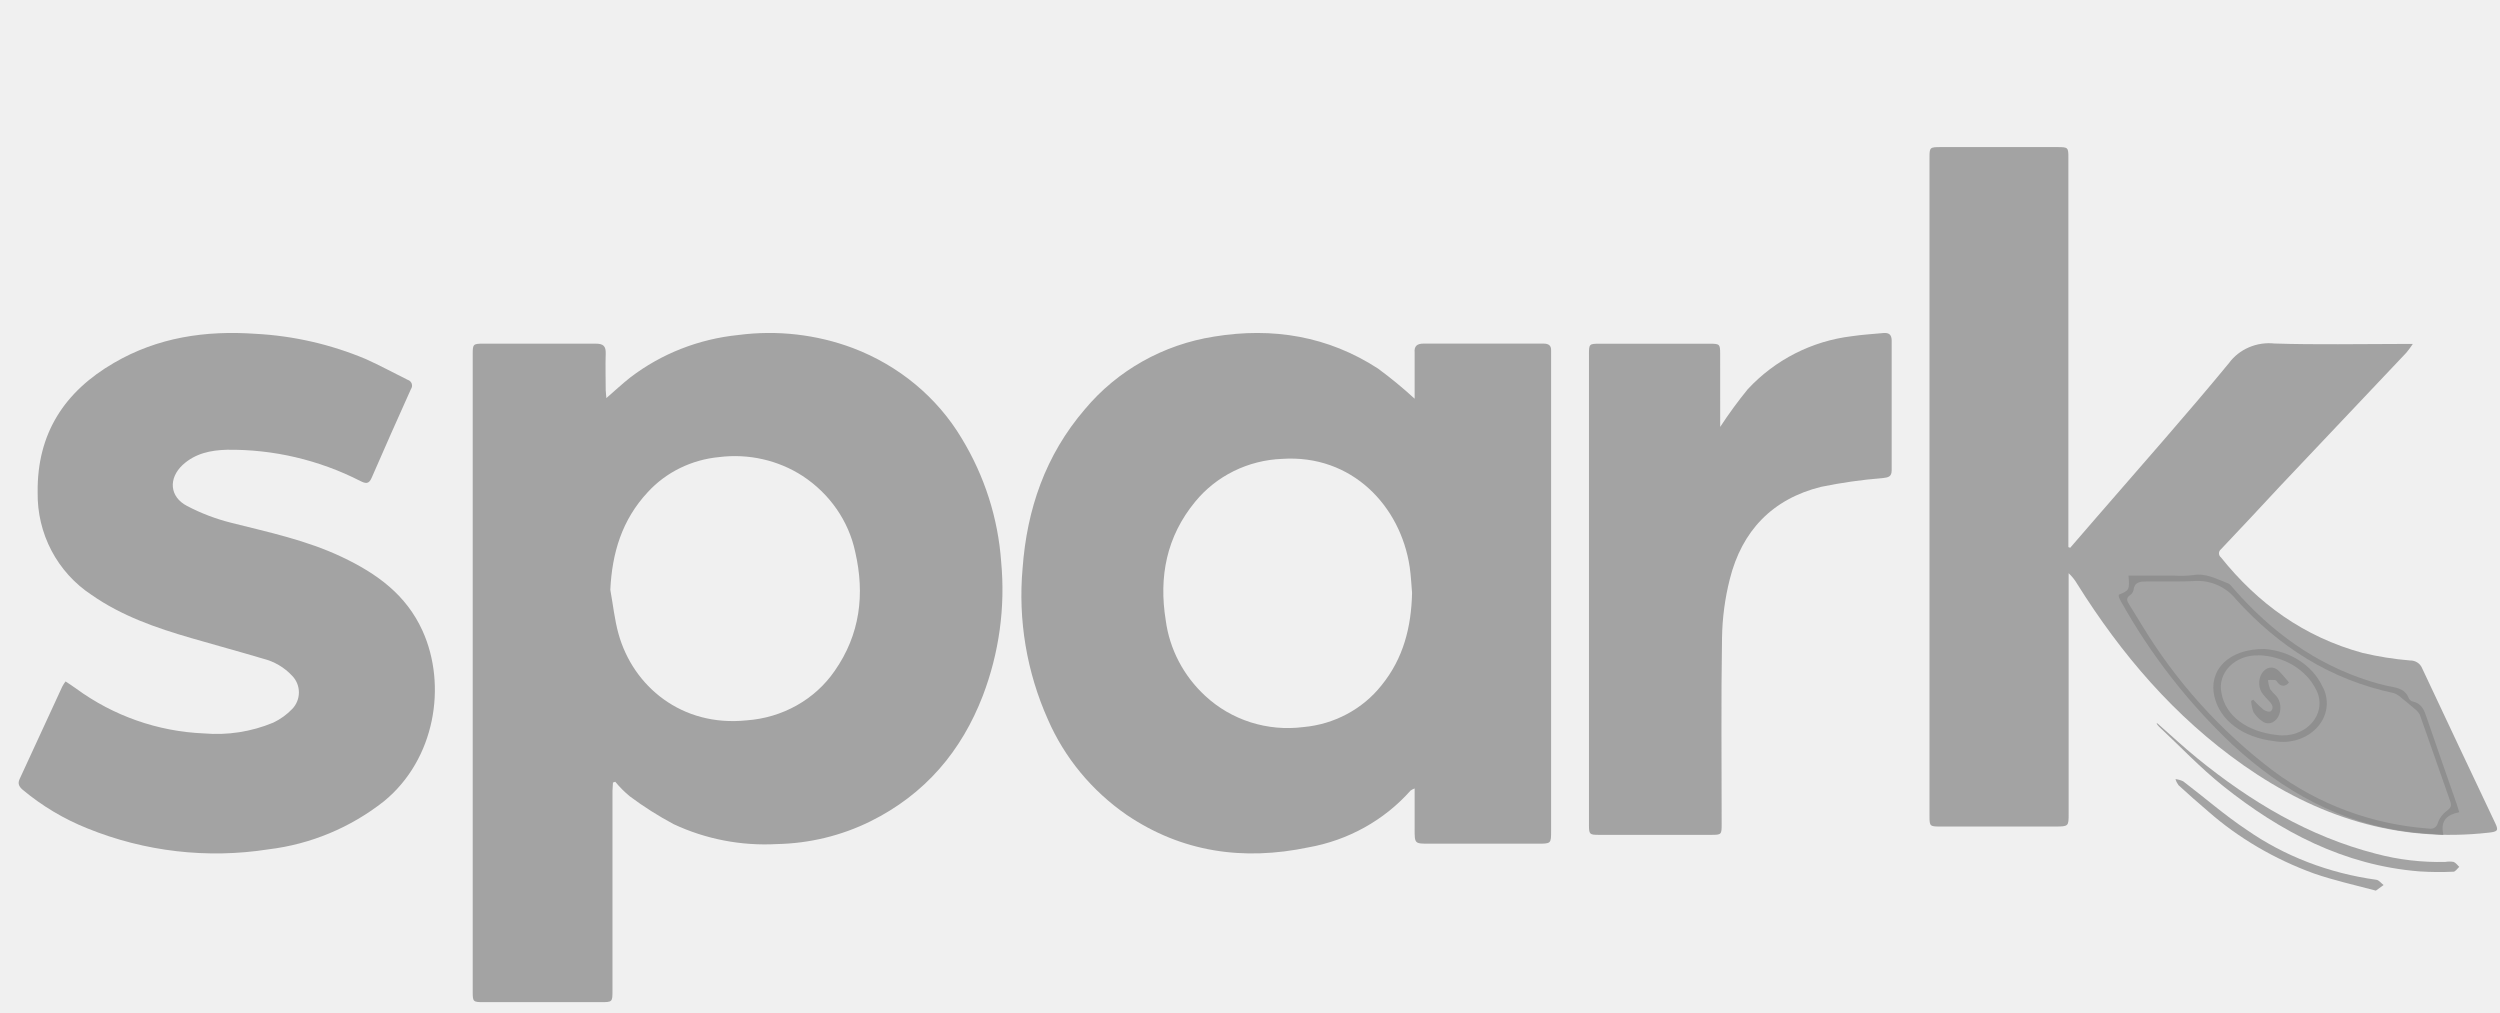
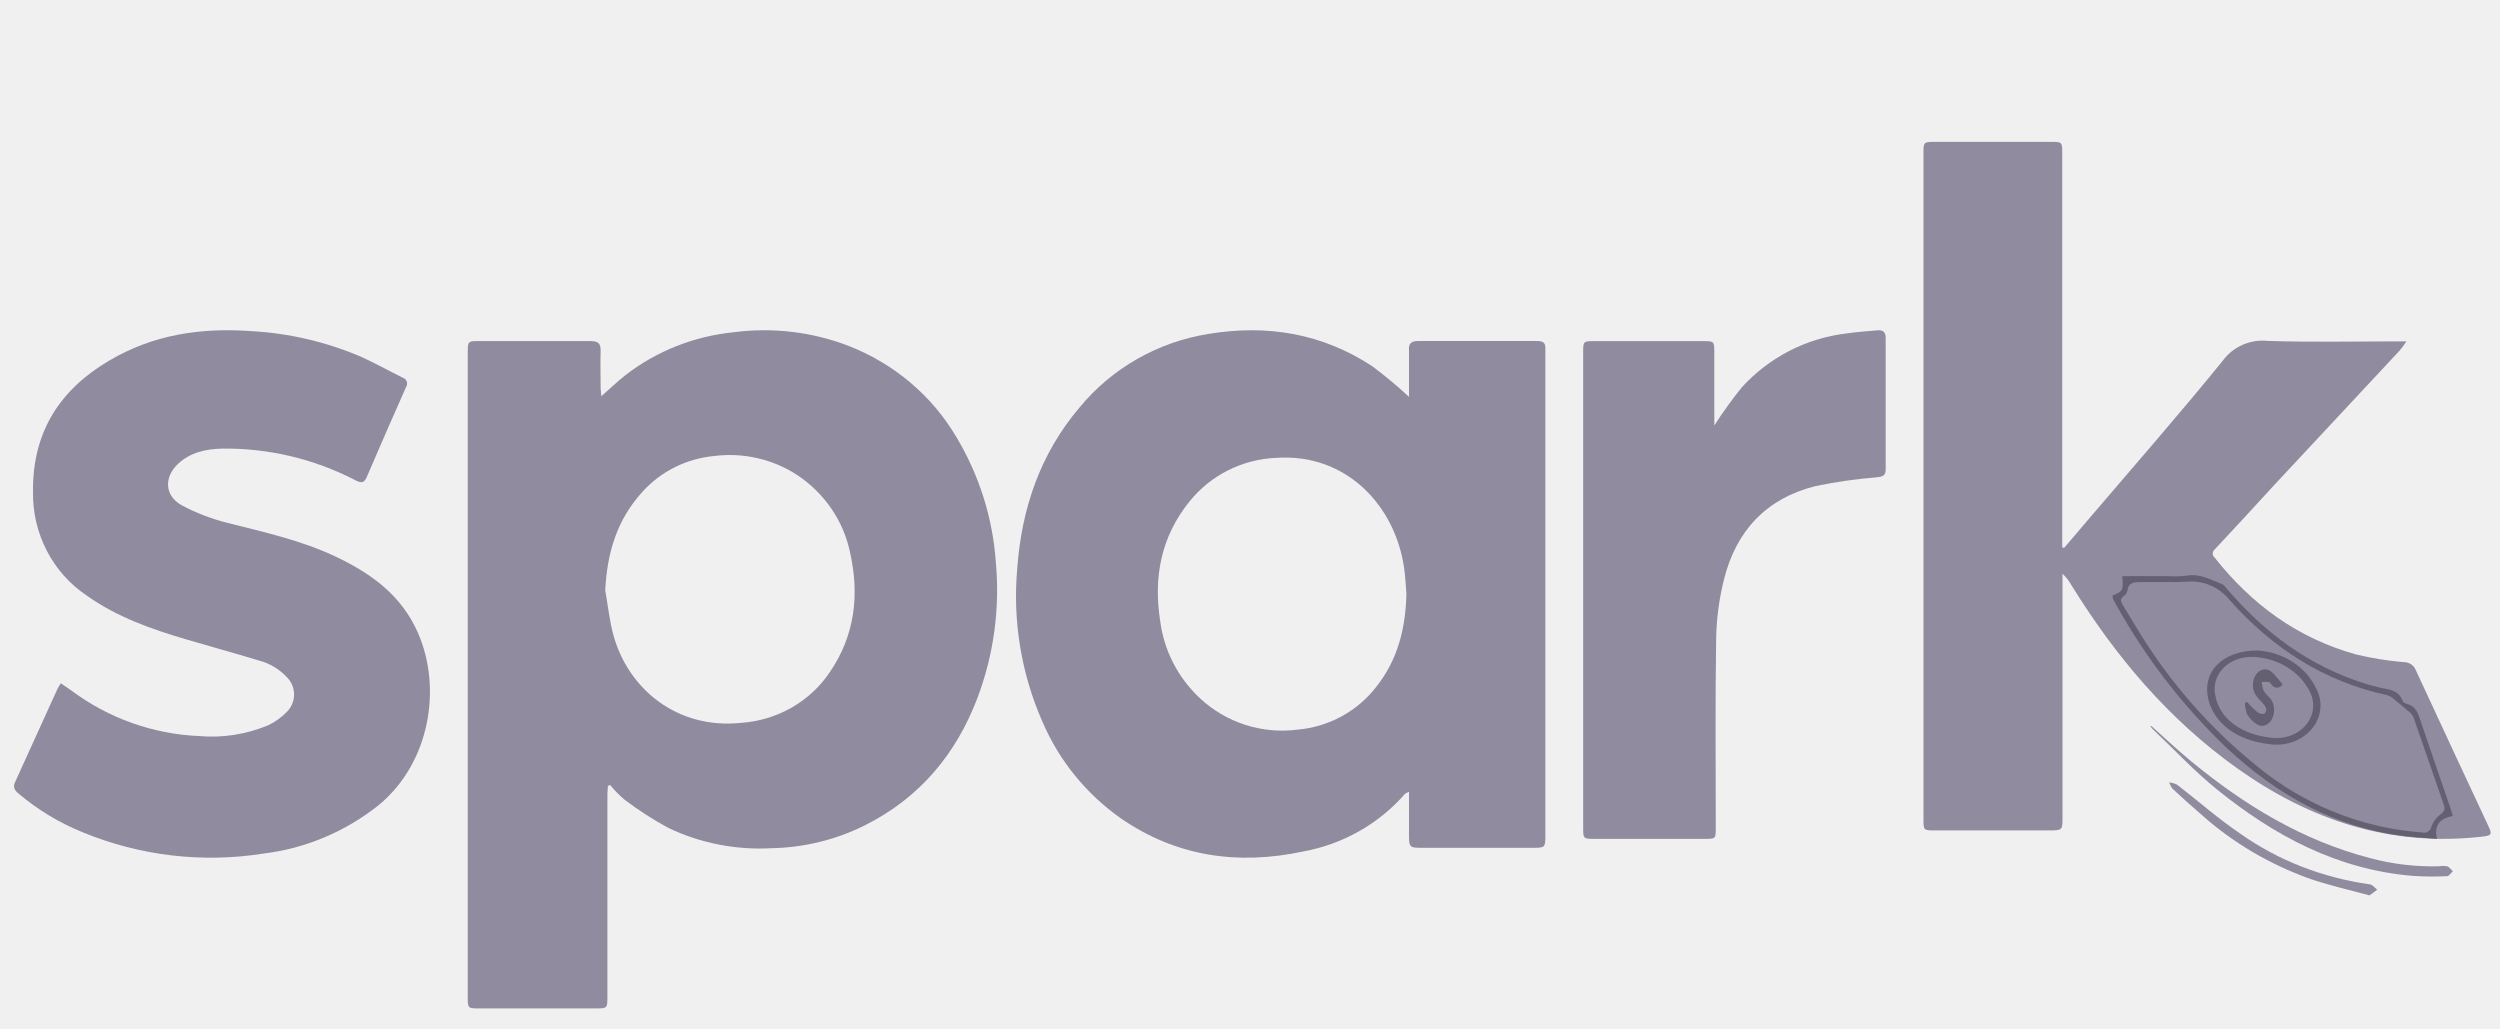
- <svg xmlns="http://www.w3.org/2000/svg" width="116" height="47" viewBox="0 0 116 47" fill="none">
-   <g clip-path="url(#clip0_469_2551)">
-     <path d="M28.135 18.471C28.529 18.13 28.874 17.806 29.244 17.515C30.683 16.413 32.422 15.729 34.257 15.544C36.056 15.308 37.888 15.517 39.578 16.151C41.708 16.96 43.486 18.436 44.621 20.337C45.685 22.088 46.312 24.049 46.454 26.069C46.652 28.175 46.361 30.297 45.602 32.284C44.618 34.841 42.932 36.853 40.378 38.115C39.038 38.776 37.558 39.135 36.05 39.165C34.395 39.257 32.744 38.938 31.257 38.241C30.546 37.861 29.867 37.431 29.226 36.952C28.977 36.747 28.75 36.52 28.547 36.273L28.441 36.311C28.441 36.439 28.419 36.567 28.419 36.693C28.419 39.779 28.419 42.866 28.419 45.955C28.419 46.5 28.419 46.5 27.851 46.5H22.441C21.956 46.5 21.934 46.483 21.934 46.036V16.41C21.934 15.973 21.962 15.946 22.408 15.946C24.152 15.946 25.899 15.946 27.646 15.946C28.004 15.946 28.114 16.072 28.105 16.398C28.086 16.981 28.105 17.538 28.105 18.11C28.114 18.215 28.126 18.34 28.135 18.471ZM28.318 27.363C28.444 28.045 28.514 28.745 28.697 29.404C29.372 31.844 31.63 33.739 34.648 33.424C35.467 33.366 36.26 33.128 36.968 32.731C37.676 32.333 38.278 31.785 38.729 31.13C39.911 29.439 40.134 27.567 39.682 25.608C39.378 24.175 38.501 22.911 37.238 22.083C36.103 21.349 34.724 21.038 33.365 21.209C32.087 21.33 30.905 21.91 30.059 22.833C28.856 24.124 28.398 25.661 28.318 27.378V27.363Z" fill="#A3A3A3" />
-     <path d="M96.057 25.417L97.333 23.942C99.372 21.583 101.448 19.249 103.427 16.844C103.66 16.526 103.979 16.275 104.351 16.116C104.723 15.956 105.133 15.895 105.538 15.939C107.502 16.002 109.46 15.959 111.436 15.959H111.954C111.862 16.1 111.761 16.236 111.653 16.366C109.698 18.433 107.743 20.5 105.789 22.565C104.884 23.536 103.979 24.515 103.053 25.486C103.023 25.509 103 25.538 102.984 25.57C102.968 25.603 102.96 25.639 102.96 25.675C102.96 25.711 102.968 25.746 102.984 25.779C103 25.812 103.023 25.841 103.053 25.864C104.76 27.994 106.896 29.552 109.626 30.296C110.349 30.467 111.085 30.584 111.828 30.646C111.946 30.643 112.062 30.675 112.161 30.737C112.259 30.799 112.336 30.888 112.38 30.992C113.508 33.394 114.641 35.794 115.779 38.194C115.939 38.531 115.897 38.589 115.478 38.635C111.221 39.115 107.484 37.884 104.102 35.511C100.884 33.251 98.428 30.356 96.389 27.106C96.281 26.919 96.145 26.747 95.985 26.597V37.764C95.985 38.337 95.985 38.351 95.354 38.351H90.021C89.551 38.351 89.529 38.331 89.529 37.89C89.529 27.692 89.529 17.497 89.529 7.303C89.529 6.842 89.548 6.825 90.039 6.825H95.469C95.958 6.825 95.973 6.842 95.973 7.315V25.386L96.057 25.417Z" fill="#A3A3A3" />
-     <path d="M65.639 18.5V16.783C65.639 16.64 65.639 16.486 65.639 16.356C65.612 16.059 65.752 15.94 66.068 15.943C67.598 15.943 69.128 15.943 70.659 15.943C70.965 15.943 71.295 15.943 71.613 15.943C71.855 15.943 71.984 16.029 71.971 16.276C71.971 16.37 71.971 16.465 71.971 16.572V38.553C71.971 39.147 71.971 39.147 71.344 39.147H66.313C65.639 39.147 65.639 39.147 65.639 38.476V36.584C65.573 36.608 65.511 36.64 65.453 36.679C64.229 38.06 62.553 38.992 60.706 39.319C57.688 39.951 54.839 39.547 52.271 37.806C50.659 36.689 49.397 35.161 48.626 33.392C47.639 31.183 47.234 28.771 47.448 26.373C47.647 23.641 48.501 21.126 50.34 18.987C51.843 17.187 53.977 15.987 56.336 15.617C59.059 15.172 61.624 15.599 63.938 17.1C64.531 17.536 65.099 18.004 65.639 18.5V18.5ZM65.52 27.512C65.486 27.112 65.468 26.709 65.41 26.311C64.99 23.481 62.729 21.075 59.485 21.292C58.705 21.323 57.942 21.516 57.247 21.859C56.552 22.202 55.941 22.686 55.457 23.279C54.126 24.893 53.765 26.762 54.089 28.776C54.266 30.118 54.914 31.359 55.925 32.291C56.524 32.847 57.244 33.266 58.031 33.516C58.819 33.766 59.654 33.841 60.476 33.736C61.185 33.673 61.873 33.468 62.496 33.135C63.12 32.803 63.666 32.349 64.1 31.802C65.125 30.544 65.483 29.085 65.52 27.512Z" fill="#A3A3A3" />
-     <path d="M3.042 31.618C3.229 31.745 3.387 31.843 3.536 31.953C5.266 33.219 7.325 33.941 9.457 34.03C10.555 34.125 11.659 33.955 12.678 33.531C13.006 33.376 13.303 33.162 13.556 32.899C13.757 32.694 13.869 32.417 13.869 32.128C13.869 31.839 13.757 31.562 13.556 31.357C13.193 30.967 12.726 30.692 12.212 30.564C11.1 30.232 9.981 29.93 8.868 29.606C7.243 29.134 5.648 28.582 4.242 27.598C3.463 27.085 2.826 26.381 2.389 25.55C1.953 24.72 1.732 23.791 1.747 22.85C1.715 20.094 3.009 18.16 5.29 16.836C7.325 15.65 9.536 15.326 11.861 15.489C13.616 15.581 15.344 15.977 16.968 16.658C17.632 16.955 18.268 17.305 18.921 17.626C18.963 17.638 19.001 17.661 19.033 17.691C19.065 17.722 19.089 17.76 19.104 17.802C19.118 17.845 19.122 17.89 19.116 17.934C19.109 17.978 19.093 18.02 19.067 18.056C18.452 19.424 17.84 20.797 17.243 22.174C17.114 22.471 16.968 22.441 16.727 22.322C14.806 21.34 12.68 20.842 10.529 20.869C9.782 20.889 9.065 21.032 8.479 21.569C7.806 22.195 7.864 23.052 8.678 23.476C9.329 23.817 10.017 24.079 10.728 24.257C12.467 24.696 14.224 25.067 15.858 25.841C17.492 26.615 18.847 27.595 19.606 29.271C20.751 31.799 20.191 35.234 17.817 37.178C16.265 38.402 14.414 39.173 12.461 39.409C9.623 39.854 6.718 39.518 4.052 38.436C2.971 38.004 1.963 37.403 1.065 36.656C0.887 36.507 0.807 36.359 0.913 36.142C1.575 34.716 2.233 33.288 2.889 31.858C2.933 31.774 2.984 31.693 3.042 31.618V31.618Z" fill="#A3A3A3" />
-     <path d="M79.817 19.808C80.213 19.203 80.639 18.619 81.096 18.059C82.366 16.691 84.08 15.819 85.933 15.599C86.414 15.526 86.903 15.5 87.389 15.453C87.649 15.43 87.774 15.529 87.774 15.809C87.774 17.812 87.774 19.816 87.774 21.819C87.774 22.131 87.608 22.152 87.355 22.184C86.396 22.26 85.442 22.395 84.501 22.589C82.24 23.149 80.825 24.629 80.263 26.871C80.037 27.761 79.916 28.675 79.902 29.593C79.855 32.468 79.885 35.344 79.885 38.221C79.885 38.729 79.885 38.737 79.381 38.737H74.185C73.754 38.737 73.728 38.711 73.728 38.28V16.418C73.728 15.966 73.748 15.949 74.206 15.949H79.34C79.794 15.949 79.815 15.969 79.815 16.421C79.817 17.54 79.817 18.668 79.817 19.808Z" fill="#A3A3A3" />
-     <path d="M100.101 33.562C100.72 34.107 101.324 34.671 101.963 35.19C104.427 37.193 107.12 38.809 110.245 39.614C111.296 39.894 112.383 40.021 113.471 39.992C113.595 39.971 113.722 39.971 113.846 39.992C113.949 40.029 114.024 40.144 114.11 40.222C114.021 40.301 113.932 40.444 113.84 40.447C113.314 40.472 112.787 40.467 112.262 40.433C108.758 40.152 105.811 38.593 103.149 36.469C102.098 35.627 101.17 34.645 100.187 33.725C100.142 33.678 100.101 33.627 100.064 33.574L100.101 33.562Z" fill="#A3A3A3" />
-     <path d="M110.24 41.325C109.261 41.064 108.288 40.849 107.363 40.528C105.53 39.861 103.865 38.884 102.464 37.653C101.994 37.254 101.533 36.847 101.082 36.432C101.019 36.345 100.971 36.25 100.942 36.15C101.068 36.165 101.191 36.2 101.303 36.255C102.29 37.005 103.221 37.823 104.26 38.513C105.998 39.724 108.066 40.519 110.261 40.821C110.383 40.836 110.488 40.98 110.598 41.066L110.24 41.325Z" fill="#A3A3A3" />
-     <path d="M98.309 27.597C98.801 27.395 98.816 27.369 98.762 26.707H100.861C101.159 26.727 101.459 26.72 101.756 26.686C102.352 26.577 102.859 26.87 103.381 27.069C103.491 27.11 103.572 27.241 103.658 27.336C105.391 29.317 107.448 30.821 109.992 31.616C110.227 31.69 110.472 31.752 110.713 31.812C111.122 31.907 111.578 31.901 111.769 32.405C111.788 32.441 111.816 32.474 111.848 32.499C111.881 32.525 111.919 32.543 111.96 32.553C112.395 32.648 112.496 32.992 112.616 33.348C113.063 34.659 113.525 35.967 113.981 37.278C114.023 37.397 114.059 37.521 114.11 37.688C113.576 37.794 113.215 38.04 113.373 38.737C112.824 38.69 112.323 38.666 111.828 38.607C108.602 38.209 105.927 36.712 103.578 34.546C101.528 32.608 99.788 30.371 98.416 27.911C98.379 27.849 98.347 27.785 98.32 27.718C98.311 27.679 98.307 27.638 98.309 27.597V27.597ZM100.891 26.98C100.473 26.98 100.056 26.98 99.638 26.98C99.32 26.98 99.042 26.98 98.991 27.398C98.965 27.489 98.907 27.568 98.827 27.621C98.657 27.742 98.678 27.864 98.774 28.015C98.977 28.335 99.167 28.665 99.37 28.985C100.956 31.614 103.032 33.919 105.486 35.774C107.581 37.33 110.08 38.256 112.687 38.444C112.734 38.456 112.784 38.459 112.832 38.451C112.88 38.444 112.926 38.426 112.967 38.4C113.008 38.373 113.043 38.338 113.069 38.297C113.095 38.256 113.112 38.21 113.12 38.162C113.204 37.945 113.349 37.755 113.537 37.616C113.716 37.489 113.764 37.388 113.692 37.186C113.218 35.846 112.756 34.499 112.279 33.161C112.213 33.043 112.121 32.942 112.01 32.865C111.817 32.696 111.617 32.532 111.414 32.372C111.315 32.279 111.199 32.206 111.071 32.159C108.128 31.539 105.731 30.002 103.745 27.802C103.512 27.512 103.211 27.285 102.869 27.138C102.527 26.992 102.154 26.931 101.783 26.962C101.487 26.98 101.189 26.98 100.891 26.98Z" fill="#8F8F8F" />
-     <path d="M105.075 30.113C105.654 30.158 106.208 30.34 106.678 30.64C107.147 30.941 107.516 31.347 107.743 31.817C107.917 32.118 107.991 32.456 107.956 32.792C107.922 33.128 107.78 33.448 107.548 33.717C107.316 33.985 107.002 34.191 106.643 34.31C106.284 34.429 105.894 34.456 105.517 34.389C104.051 34.213 103.016 33.432 102.751 32.329C102.458 31.108 103.391 30.101 105.075 30.113ZM104.779 30.412C104.527 30.403 104.277 30.445 104.046 30.533C103.816 30.622 103.611 30.755 103.447 30.923C103.283 31.091 103.165 31.289 103.101 31.503C103.037 31.717 103.029 31.941 103.077 32.158C103.261 33.214 104.255 33.953 105.657 34.105C105.96 34.148 106.271 34.117 106.556 34.017C106.842 33.916 107.09 33.75 107.277 33.535C107.463 33.321 107.58 33.066 107.615 32.797C107.649 32.529 107.601 32.258 107.474 32.012C107.245 31.546 106.87 31.148 106.393 30.863C105.915 30.578 105.356 30.418 104.779 30.403V30.412Z" fill="#8F8F8F" />
-     <path d="M106.209 31.664C106.176 31.712 106.135 31.751 106.089 31.777C106.044 31.803 105.995 31.817 105.945 31.817C105.895 31.817 105.846 31.803 105.8 31.777C105.755 31.751 105.714 31.712 105.681 31.664C105.647 31.62 105.608 31.56 105.566 31.554C105.456 31.546 105.345 31.546 105.235 31.554C105.249 31.7 105.281 31.841 105.33 31.973C105.417 32.09 105.513 32.195 105.615 32.289C105.724 32.408 105.793 32.577 105.808 32.761C105.823 32.944 105.784 33.129 105.698 33.276C105.611 33.422 105.484 33.521 105.343 33.552C105.202 33.583 105.058 33.544 104.938 33.443C104.793 33.34 104.664 33.203 104.558 33.039C104.499 32.877 104.464 32.701 104.453 32.522L104.551 32.468C104.704 32.64 104.867 32.797 105.038 32.938C105.135 33.008 105.328 33.055 105.384 32.986C105.527 32.812 105.401 32.651 105.281 32.525C105.162 32.399 105.099 32.336 105.016 32.229C104.908 32.108 104.84 31.938 104.828 31.754C104.816 31.57 104.86 31.387 104.95 31.245C105.043 31.097 105.177 31.002 105.324 30.98C105.47 30.958 105.618 31.011 105.734 31.128C105.888 31.276 106.031 31.462 106.209 31.664Z" fill="#8F8F8F" />
+ <svg xmlns="http://www.w3.org/2000/svg" width="107" height="44" viewBox="0 0 107 44" fill="none">
+   <g clip-path="url(#clip0_523_3825)">
+     <path d="M25.735 16.959C26.099 16.64 26.417 16.337 26.758 16.065C28.084 15.035 29.687 14.396 31.378 14.223C33.036 14.002 34.725 14.197 36.283 14.79C38.246 15.546 39.885 16.926 40.931 18.703C41.912 20.34 42.49 22.173 42.621 24.061C42.803 26.03 42.535 28.014 41.835 29.871C40.928 32.261 39.374 34.142 37.02 35.322C35.785 35.94 34.421 36.275 33.031 36.303C31.506 36.389 29.984 36.091 28.613 35.439C27.958 35.085 27.332 34.682 26.741 34.234C26.511 34.043 26.302 33.83 26.116 33.599L26.017 33.635C26.017 33.755 25.997 33.875 25.997 33.992C25.997 36.877 25.997 39.763 25.997 42.65C25.997 43.16 25.997 43.16 25.474 43.16H20.487C20.04 43.16 20.02 43.143 20.02 42.726V15.032C20.02 14.623 20.045 14.599 20.456 14.599C22.064 14.599 23.674 14.599 25.285 14.599C25.614 14.599 25.716 14.716 25.707 15.021C25.69 15.566 25.707 16.087 25.707 16.621C25.716 16.719 25.727 16.836 25.735 16.959ZM25.904 25.271C26.02 25.909 26.085 26.563 26.253 27.179C26.876 29.46 28.956 31.231 31.738 30.937C32.493 30.882 33.225 30.66 33.877 30.288C34.529 29.916 35.085 29.404 35.5 28.792C36.59 27.211 36.795 25.462 36.379 23.63C36.098 22.291 35.29 21.109 34.126 20.335C33.08 19.649 31.809 19.358 30.556 19.518C29.378 19.631 28.289 20.174 27.509 21.036C26.4 22.243 25.978 23.679 25.904 25.285V25.271Z" fill="#908B9E" />
+     <path d="M88.342 23.452L89.518 22.073C91.398 19.868 93.311 17.686 95.135 15.438C95.35 15.141 95.644 14.906 95.987 14.757C96.329 14.608 96.707 14.551 97.081 14.592C98.891 14.651 100.695 14.611 102.517 14.611H102.995C102.91 14.742 102.817 14.869 102.717 14.991C100.915 16.923 99.113 18.855 97.312 20.786C96.478 21.693 95.643 22.608 94.79 23.516C94.763 23.538 94.741 23.564 94.727 23.595C94.712 23.626 94.704 23.659 94.704 23.693C94.704 23.726 94.712 23.76 94.727 23.79C94.741 23.821 94.763 23.848 94.79 23.869C96.364 25.861 98.332 27.317 100.848 28.013C101.515 28.173 102.194 28.282 102.878 28.339C102.987 28.337 103.094 28.367 103.185 28.425C103.276 28.483 103.346 28.566 103.387 28.663C104.427 30.908 105.471 33.152 106.521 35.395C106.668 35.711 106.629 35.764 106.242 35.807C102.319 36.257 98.874 35.106 95.757 32.887C92.791 30.775 90.527 28.069 88.648 25.031C88.549 24.855 88.423 24.695 88.275 24.555V34.993C88.275 35.529 88.275 35.542 87.694 35.542H82.778C82.344 35.542 82.325 35.523 82.325 35.111C82.325 25.579 82.325 16.048 82.325 6.519C82.325 6.088 82.342 6.072 82.795 6.072H87.8C88.25 6.072 88.264 6.088 88.264 6.53V23.422L88.342 23.452Z" fill="#908B9E" />
+     <path d="M60.305 16.986V15.381C60.305 15.248 60.305 15.103 60.305 14.981C60.279 14.704 60.409 14.593 60.7 14.596C62.11 14.596 63.52 14.596 64.931 14.596C65.213 14.596 65.518 14.596 65.811 14.596C66.034 14.596 66.153 14.676 66.141 14.906C66.141 14.995 66.141 15.084 66.141 15.184V35.731C66.141 36.286 66.141 36.286 65.563 36.286H60.925C60.305 36.286 60.305 36.286 60.305 35.659V33.89C60.244 33.913 60.186 33.943 60.133 33.979C59.005 35.27 57.46 36.141 55.757 36.447C52.976 37.038 50.349 36.66 47.983 35.033C46.497 33.989 45.334 32.56 44.623 30.906C43.713 28.842 43.339 26.587 43.537 24.346C43.72 21.792 44.507 19.44 46.203 17.441C47.588 15.758 49.555 14.637 51.729 14.291C54.24 13.875 56.604 14.274 58.736 15.677C59.283 16.085 59.807 16.522 60.305 16.986ZM60.195 25.41C60.164 25.036 60.147 24.659 60.093 24.287C59.707 21.642 57.622 19.393 54.632 19.596C53.913 19.624 53.21 19.805 52.569 20.126C51.928 20.446 51.366 20.899 50.919 21.453C49.692 22.962 49.359 24.709 49.658 26.592C49.821 27.846 50.419 29.006 51.351 29.878C51.903 30.397 52.566 30.788 53.292 31.022C54.018 31.256 54.788 31.326 55.546 31.228C56.199 31.169 56.833 30.978 57.408 30.667C57.982 30.355 58.486 29.931 58.886 29.42C59.831 28.244 60.161 26.88 60.195 25.41Z" fill="#908B9E" />
+     <path d="M2.606 29.248C2.779 29.367 2.924 29.459 3.062 29.561C4.656 30.745 6.554 31.42 8.519 31.503C9.531 31.592 10.548 31.432 11.488 31.037C11.79 30.892 12.065 30.691 12.298 30.446C12.482 30.254 12.586 29.995 12.586 29.725C12.586 29.455 12.482 29.196 12.298 29.004C11.963 28.64 11.532 28.383 11.059 28.263C10.033 27.953 9.002 27.67 7.977 27.368C6.479 26.927 5.008 26.411 3.712 25.49C2.995 25.011 2.407 24.353 2.005 23.576C1.602 22.8 1.399 21.932 1.413 21.052C1.383 18.476 2.576 16.668 4.679 15.431C6.554 14.321 8.592 14.019 10.735 14.171C12.353 14.258 13.945 14.627 15.442 15.264C16.055 15.542 16.64 15.869 17.242 16.168C17.281 16.18 17.317 16.201 17.346 16.23C17.375 16.259 17.398 16.294 17.411 16.334C17.424 16.373 17.428 16.415 17.422 16.456C17.416 16.497 17.401 16.537 17.377 16.57C16.81 17.849 16.246 19.133 15.696 20.42C15.577 20.697 15.442 20.67 15.221 20.559C13.45 19.641 11.49 19.175 9.507 19.2C8.819 19.219 8.157 19.352 7.618 19.854C6.997 20.439 7.051 21.241 7.801 21.638C8.401 21.956 9.035 22.201 9.69 22.367C11.294 22.777 12.913 23.124 14.419 23.848C15.925 24.572 17.175 25.487 17.874 27.054C18.929 29.417 18.413 32.629 16.225 34.445C14.795 35.59 13.088 36.311 11.288 36.531C8.672 36.947 5.995 36.633 3.537 35.621C2.54 35.218 1.611 34.656 0.784 33.957C0.619 33.819 0.546 33.68 0.644 33.477C1.254 32.144 1.861 30.809 2.465 29.473C2.506 29.394 2.553 29.319 2.606 29.248Z" fill="#908B9E" />
+     <path d="M73.373 18.209C73.737 17.643 74.131 17.097 74.552 16.574C75.722 15.294 77.302 14.479 79.01 14.274C79.453 14.206 79.904 14.181 80.353 14.138C80.591 14.116 80.707 14.209 80.707 14.47C80.707 16.343 80.707 18.216 80.707 20.089C80.707 20.38 80.554 20.399 80.32 20.429C79.436 20.5 78.558 20.627 77.69 20.808C75.607 21.331 74.302 22.715 73.784 24.811C73.575 25.643 73.464 26.497 73.451 27.356C73.408 30.042 73.435 32.732 73.435 35.421C73.435 35.895 73.435 35.903 72.971 35.903H68.182C67.784 35.903 67.76 35.879 67.76 35.476V15.04C67.76 14.617 67.779 14.601 68.201 14.601H72.933C73.352 14.601 73.371 14.62 73.371 15.042C73.373 16.089 73.373 17.143 73.373 18.209Z" fill="#908B9E" />
+     <path d="M92.07 31.066C92.64 31.575 93.197 32.102 93.786 32.587C96.057 34.459 98.539 35.97 101.42 36.722C102.388 36.984 103.39 37.103 104.393 37.077C104.507 37.057 104.624 37.057 104.739 37.077C104.834 37.111 104.903 37.218 104.982 37.291C104.9 37.365 104.818 37.499 104.734 37.501C104.249 37.525 103.763 37.52 103.279 37.488C100.049 37.226 97.332 35.768 94.879 33.783C93.91 32.996 93.054 32.078 92.149 31.218C92.107 31.174 92.069 31.127 92.035 31.076L92.07 31.066Z" fill="#908B9E" />
+     <path d="M101.415 38.322C100.513 38.078 99.616 37.877 98.763 37.577C97.073 36.954 95.538 36.041 94.247 34.889C93.814 34.517 93.39 34.136 92.973 33.748C92.915 33.667 92.871 33.578 92.844 33.485C92.961 33.499 93.074 33.532 93.177 33.582C94.087 34.284 94.945 35.048 95.903 35.693C97.505 36.826 99.411 37.569 101.434 37.851C101.547 37.865 101.643 38 101.745 38.08L101.415 38.322Z" fill="#908B9E" />
+     <path d="M90.417 25.489C90.871 25.301 90.885 25.276 90.835 24.658H92.77C93.045 24.676 93.321 24.67 93.594 24.638C94.144 24.536 94.612 24.81 95.092 24.996C95.194 25.035 95.268 25.157 95.348 25.245C96.945 27.098 98.841 28.503 101.186 29.246C101.403 29.316 101.628 29.374 101.851 29.429C102.228 29.518 102.648 29.512 102.824 29.984C102.842 30.018 102.867 30.048 102.897 30.072C102.928 30.096 102.963 30.113 103 30.122C103.401 30.211 103.495 30.533 103.605 30.866C104.017 32.091 104.443 33.314 104.863 34.539C104.902 34.65 104.935 34.767 104.982 34.922C104.49 35.022 104.157 35.252 104.303 35.903C103.797 35.859 103.335 35.837 102.879 35.781C99.905 35.41 97.44 34.01 95.274 31.986C93.385 30.174 91.781 28.083 90.516 25.783C90.483 25.726 90.453 25.665 90.428 25.603C90.419 25.566 90.415 25.528 90.417 25.489ZM92.797 24.913C92.413 24.913 92.028 24.913 91.643 24.913C91.349 24.913 91.093 24.913 91.047 25.304C91.022 25.389 90.969 25.463 90.895 25.512C90.739 25.625 90.758 25.739 90.846 25.88C91.033 26.18 91.209 26.488 91.396 26.787C92.858 29.245 94.771 31.399 97.033 33.133C98.964 34.587 101.267 35.453 103.671 35.629C103.714 35.641 103.759 35.643 103.804 35.636C103.848 35.629 103.891 35.612 103.928 35.587C103.966 35.563 103.998 35.53 104.022 35.492C104.047 35.453 104.063 35.41 104.069 35.365C104.147 35.162 104.281 34.985 104.454 34.855C104.619 34.736 104.663 34.642 104.597 34.453C104.16 33.2 103.734 31.941 103.294 30.691C103.233 30.581 103.149 30.486 103.047 30.414C102.868 30.256 102.684 30.103 102.497 29.953C102.406 29.866 102.299 29.798 102.181 29.754C99.468 29.174 97.258 27.738 95.428 25.681C95.213 25.41 94.936 25.198 94.621 25.061C94.305 24.924 93.961 24.867 93.619 24.896C93.347 24.913 93.072 24.913 92.797 24.913Z" fill="#645F71" />
+     <path d="M96.654 27.841C97.187 27.883 97.698 28.054 98.131 28.334C98.564 28.615 98.904 28.995 99.113 29.434C99.273 29.716 99.342 30.031 99.31 30.345C99.278 30.659 99.148 30.959 98.933 31.21C98.719 31.461 98.43 31.653 98.099 31.765C97.768 31.876 97.409 31.901 97.062 31.839C95.71 31.674 94.756 30.944 94.512 29.913C94.242 28.772 95.101 27.83 96.654 27.841ZM96.381 28.121C96.149 28.113 95.918 28.151 95.706 28.234C95.493 28.317 95.304 28.441 95.153 28.599C95.002 28.756 94.894 28.941 94.835 29.141C94.775 29.341 94.768 29.55 94.813 29.753C94.982 30.74 95.898 31.431 97.19 31.573C97.47 31.613 97.756 31.584 98.019 31.49C98.282 31.397 98.512 31.241 98.683 31.041C98.855 30.84 98.963 30.602 98.995 30.351C99.027 30.1 98.982 29.846 98.865 29.616C98.654 29.181 98.308 28.809 97.868 28.542C97.428 28.276 96.913 28.127 96.381 28.112V28.121Z" fill="#645F71" />
+     <path d="M97.699 29.291C97.668 29.336 97.631 29.372 97.589 29.397C97.547 29.421 97.502 29.434 97.456 29.434C97.41 29.434 97.364 29.421 97.322 29.397C97.281 29.372 97.243 29.336 97.212 29.291C97.181 29.25 97.145 29.194 97.107 29.188C97.005 29.181 96.903 29.181 96.801 29.188C96.814 29.324 96.844 29.457 96.889 29.58C96.969 29.689 97.057 29.788 97.152 29.875C97.252 29.987 97.315 30.145 97.33 30.317C97.344 30.488 97.307 30.66 97.228 30.798C97.148 30.935 97.031 31.027 96.901 31.056C96.771 31.085 96.638 31.049 96.528 30.954C96.394 30.858 96.275 30.73 96.177 30.577C96.123 30.425 96.09 30.261 96.081 30.093L96.171 30.043C96.312 30.204 96.462 30.35 96.62 30.483C96.709 30.547 96.887 30.592 96.938 30.527C97.071 30.365 96.954 30.214 96.844 30.096C96.734 29.978 96.676 29.919 96.599 29.819C96.5 29.707 96.438 29.547 96.426 29.375C96.415 29.204 96.455 29.033 96.539 28.899C96.625 28.761 96.748 28.672 96.883 28.652C97.018 28.631 97.154 28.681 97.262 28.79C97.403 28.929 97.535 29.103 97.699 29.291Z" fill="#645F71" />
  </g>
  <defs>
-     <clipPath id="clip0_469_2551">
-       <rect width="115" height="46" fill="white" transform="translate(0.865479 0.5)" />
+     <clipPath id="clip0_523_3825">
+       <rect width="106" height="43" fill="white" transform="translate(0.599976 0.159668)" />
    </clipPath>
  </defs>
</svg>
